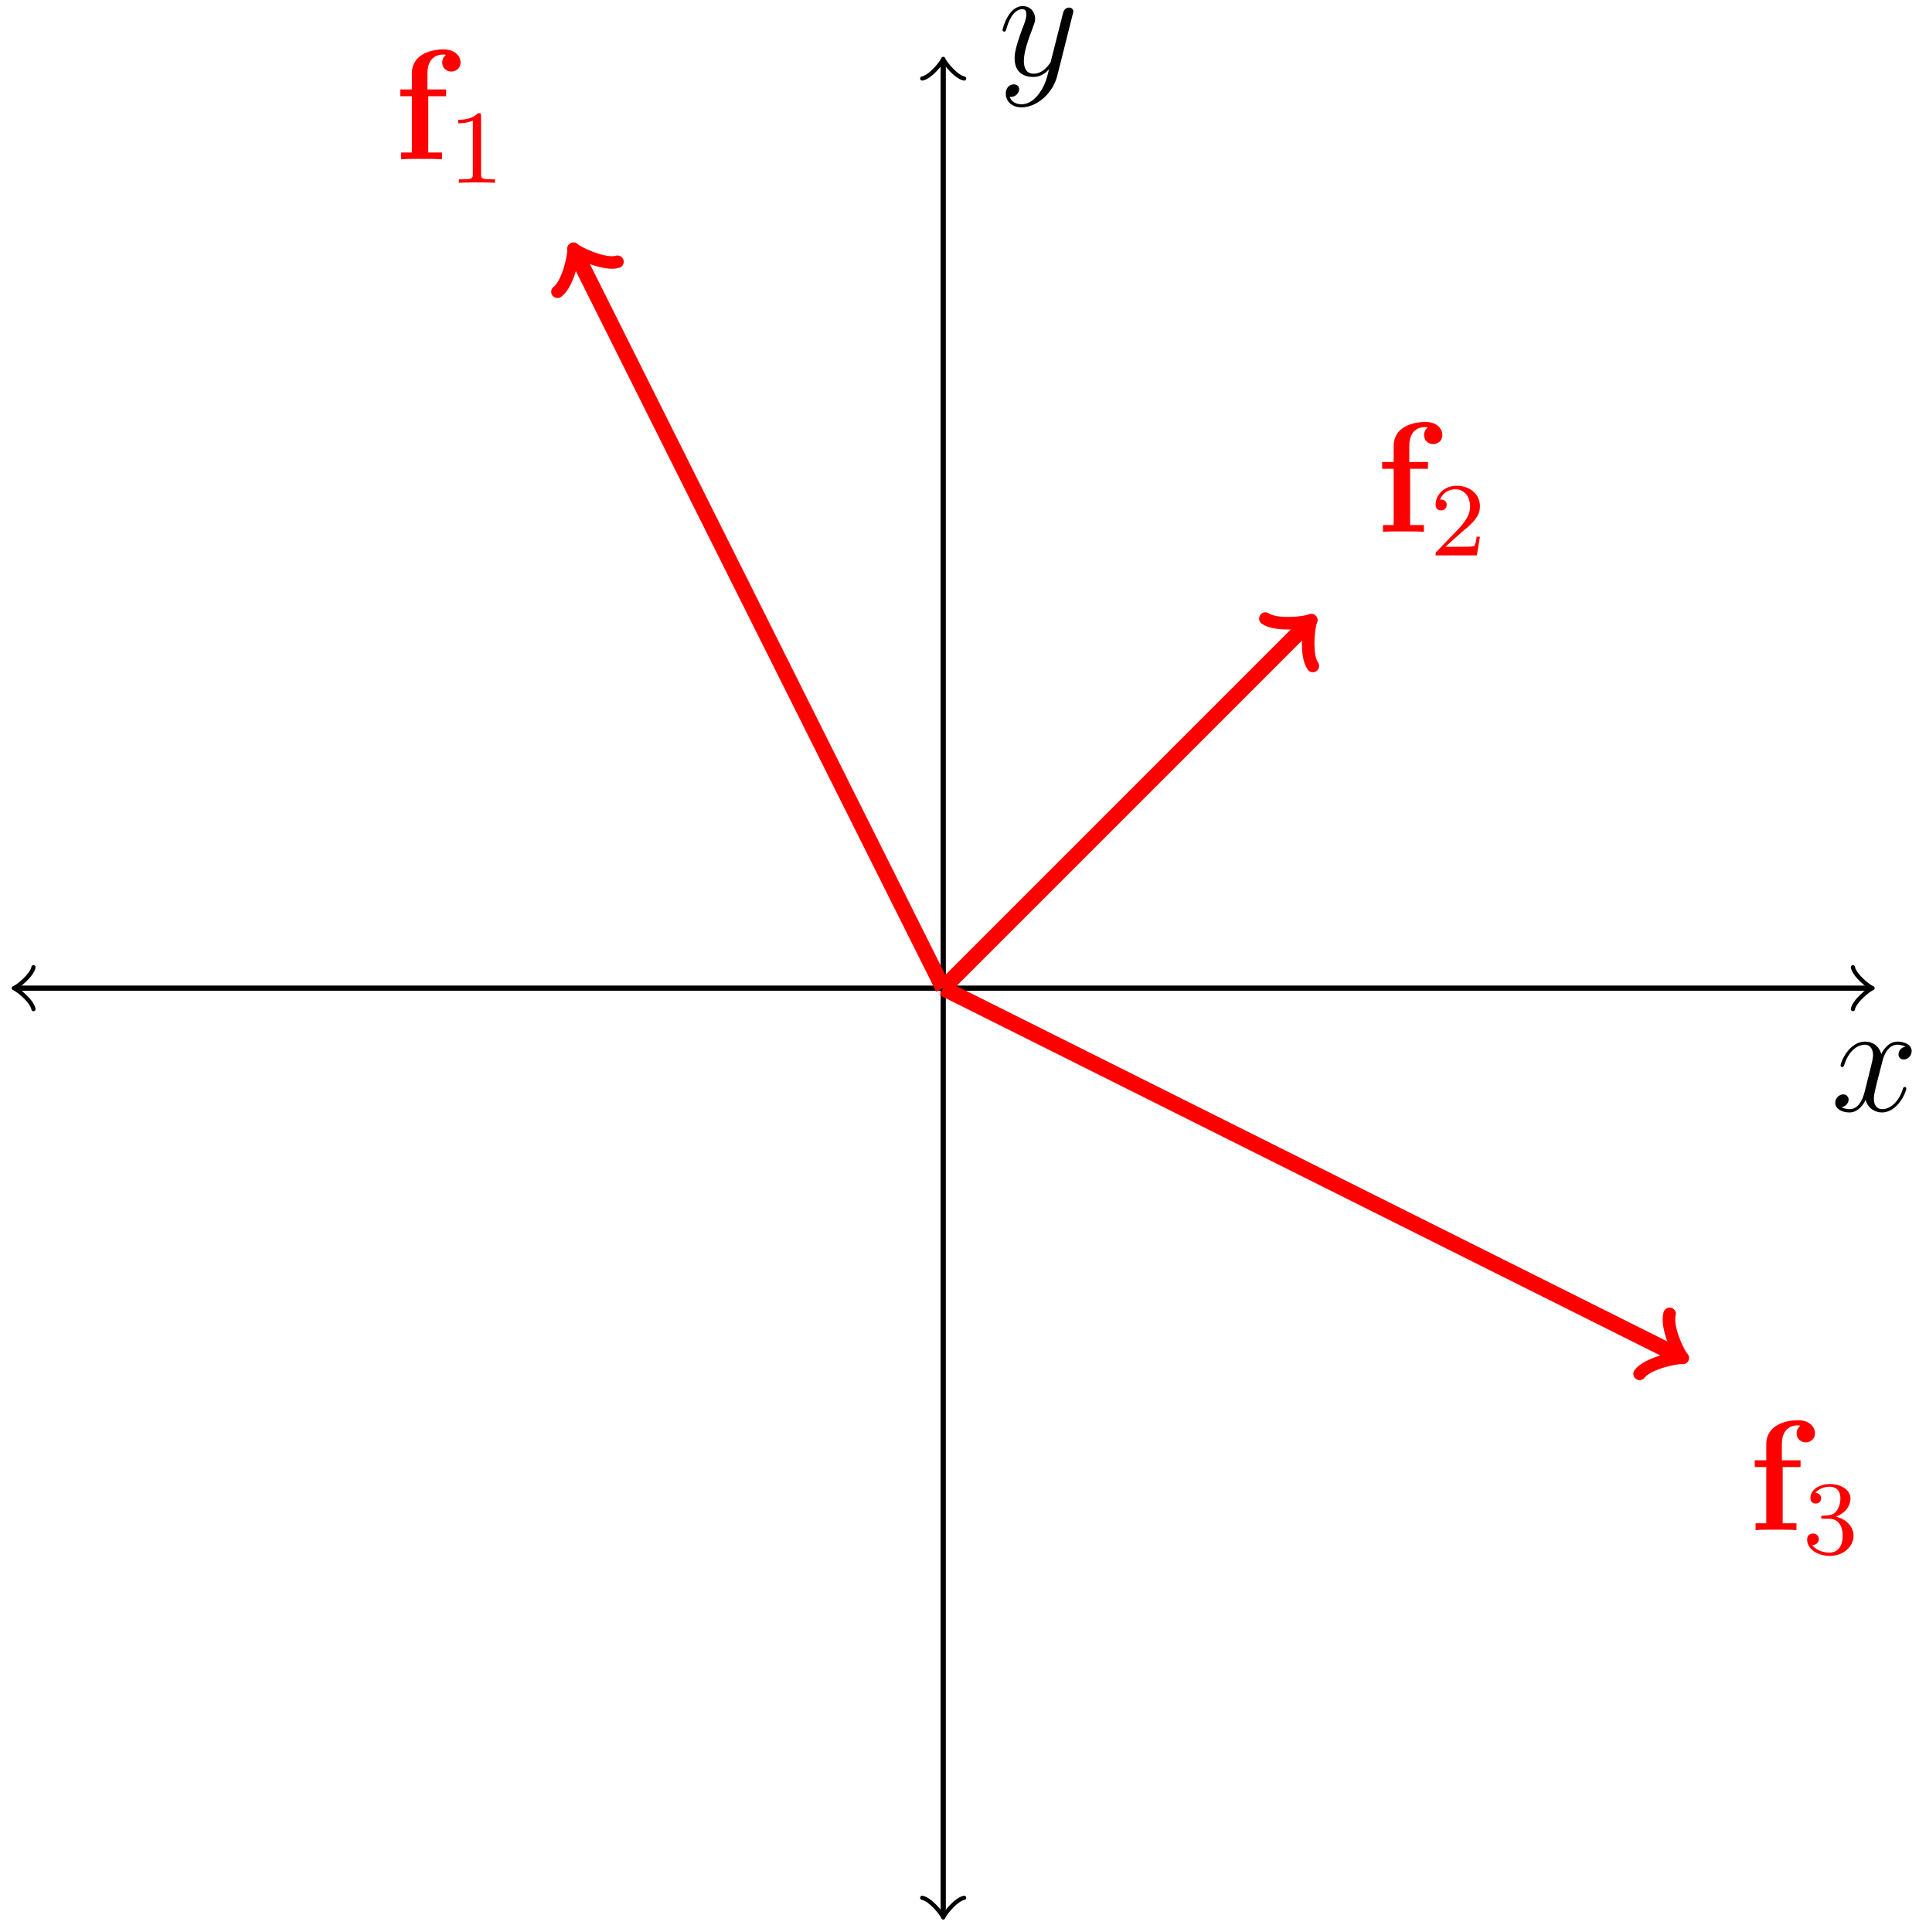
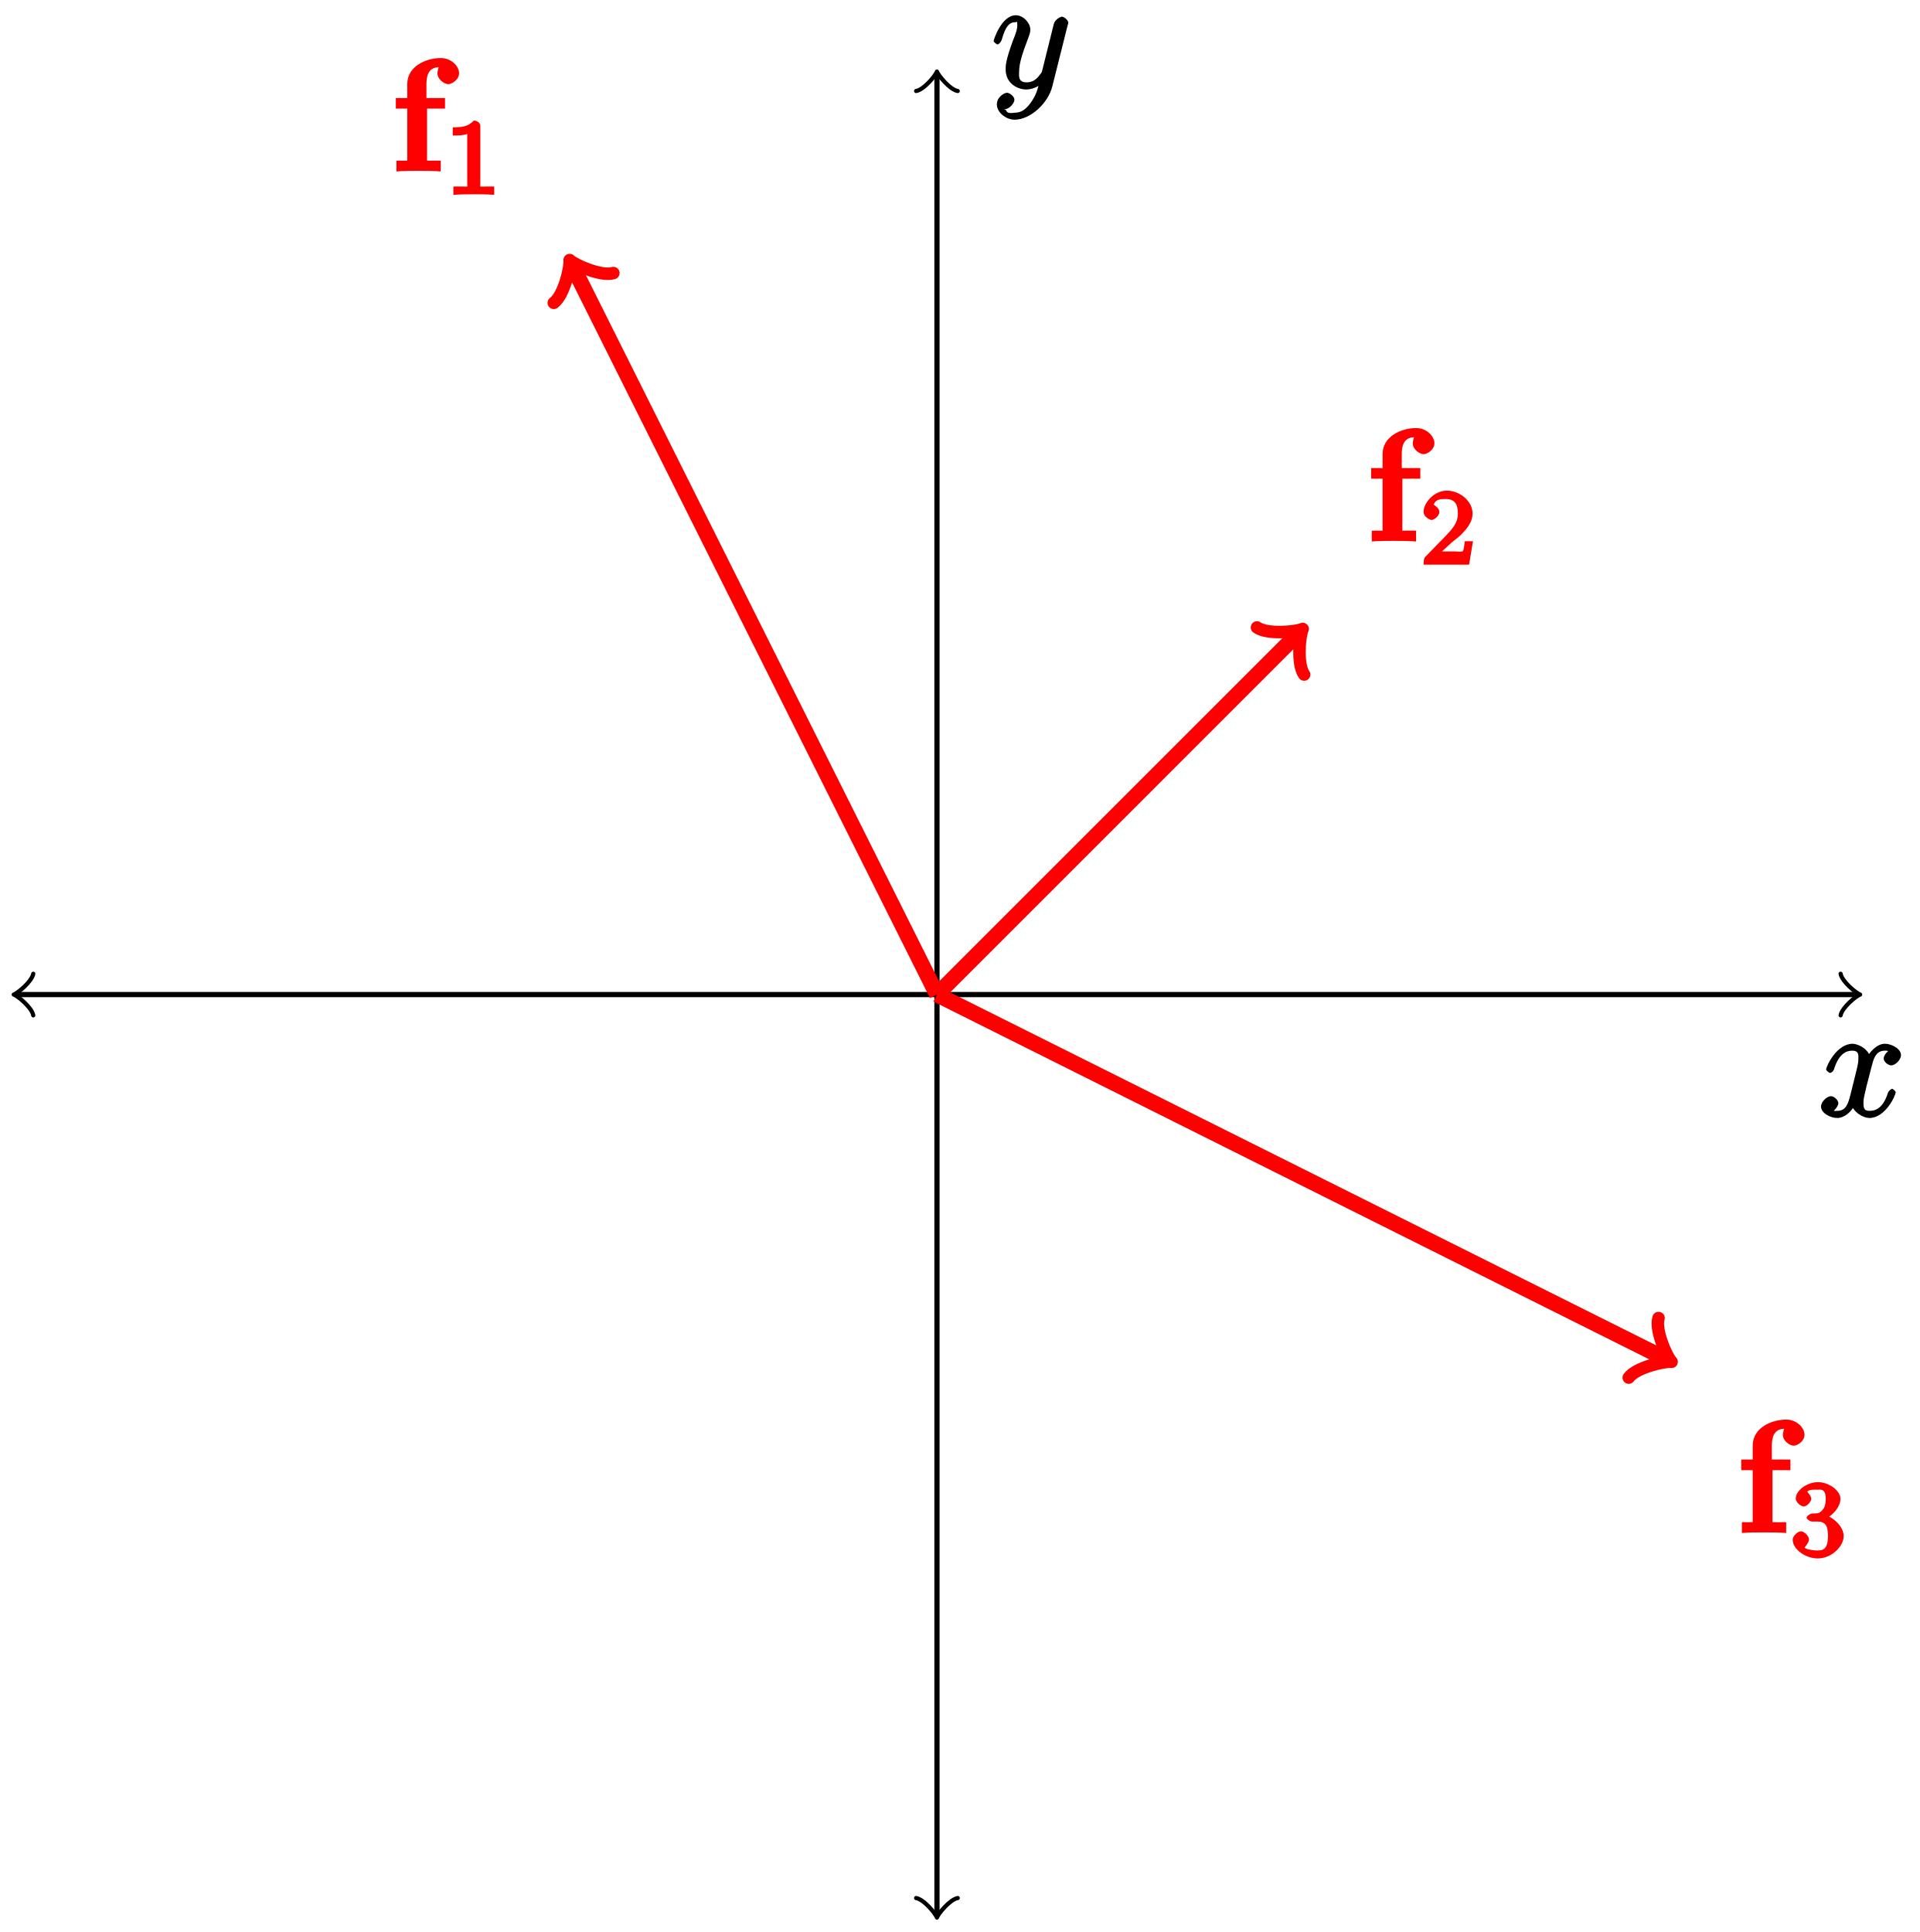
- <svg xmlns="http://www.w3.org/2000/svg" xmlns:xlink="http://www.w3.org/1999/xlink" width="146pt" height="147pt" viewBox="0 0 146 147" version="1.1">
+ <svg xmlns="http://www.w3.org/2000/svg" xmlns:xlink="http://www.w3.org/1999/xlink" width="147pt" height="148pt" viewBox="0 0 147 148" version="1.1">
  <defs>
    <g>
      <symbol overflow="visible" id="glyph0-0">
        <path style="stroke:none;" d="" />
      </symbol>
      <symbol overflow="visible" id="glyph0-1">
-         <path style="stroke:none;" d="M 5.672 -4.875 C 5.281 -4.812 5.141 -4.516 5.141 -4.297 C 5.141 -4 5.359 -3.906 5.531 -3.906 C 5.891 -3.906 6.141 -4.219 6.141 -4.547 C 6.141 -5.047 5.562 -5.266 5.062 -5.266 C 4.344 -5.266 3.938 -4.547 3.828 -4.328 C 3.547 -5.219 2.812 -5.266 2.594 -5.266 C 1.375 -5.266 0.734 -3.703 0.734 -3.438 C 0.734 -3.391 0.781 -3.328 0.859 -3.328 C 0.953 -3.328 0.984 -3.406 1 -3.453 C 1.406 -4.781 2.219 -5.031 2.562 -5.031 C 3.094 -5.031 3.203 -4.531 3.203 -4.25 C 3.203 -3.984 3.125 -3.703 2.984 -3.125 L 2.578 -1.5 C 2.406 -0.781 2.062 -0.125 1.422 -0.125 C 1.359 -0.125 1.062 -0.125 0.812 -0.281 C 1.25 -0.359 1.344 -0.719 1.344 -0.859 C 1.344 -1.094 1.156 -1.25 0.938 -1.25 C 0.641 -1.25 0.328 -0.984 0.328 -0.609 C 0.328 -0.109 0.891 0.125 1.406 0.125 C 1.984 0.125 2.391 -0.328 2.641 -0.828 C 2.828 -0.125 3.438 0.125 3.875 0.125 C 5.094 0.125 5.734 -1.453 5.734 -1.703 C 5.734 -1.766 5.688 -1.812 5.625 -1.812 C 5.516 -1.812 5.5 -1.75 5.469 -1.656 C 5.141 -0.609 4.453 -0.125 3.906 -0.125 C 3.484 -0.125 3.266 -0.438 3.266 -0.922 C 3.266 -1.188 3.312 -1.375 3.5 -2.156 L 3.922 -3.797 C 4.094 -4.5 4.5 -5.031 5.062 -5.031 C 5.078 -5.031 5.422 -5.031 5.672 -4.875 Z M 5.672 -4.875 " />
+         <path style="stroke:none;" d="M 5.672 -5.172 C 5.281 -5.109 4.969 -4.656 4.969 -4.438 C 4.969 -4.141 5.359 -3.906 5.531 -3.906 C 5.891 -3.906 6.297 -4.359 6.297 -4.688 C 6.297 -5.188 5.562 -5.562 5.062 -5.562 C 4.344 -5.562 3.766 -4.703 3.656 -4.469 L 3.984 -4.469 C 3.703 -5.359 2.812 -5.562 2.594 -5.562 C 1.375 -5.562 0.562 -3.844 0.562 -3.578 C 0.562 -3.531 0.781 -3.328 0.859 -3.328 C 0.953 -3.328 1.094 -3.438 1.156 -3.578 C 1.562 -4.922 2.219 -5.031 2.562 -5.031 C 3.094 -5.031 3.031 -4.672 3.031 -4.391 C 3.031 -4.125 2.969 -3.844 2.828 -3.281 L 2.422 -1.641 C 2.234 -0.922 2.062 -0.422 1.422 -0.422 C 1.359 -0.422 1.172 -0.375 0.922 -0.531 L 0.812 -0.281 C 1.25 -0.359 1.5 -0.859 1.5 -1 C 1.5 -1.25 1.156 -1.547 0.938 -1.547 C 0.641 -1.547 0.172 -1.141 0.172 -0.75 C 0.172 -0.25 0.891 0.125 1.406 0.125 C 1.984 0.125 2.5 -0.375 2.75 -0.859 L 2.469 -0.969 C 2.672 -0.266 3.438 0.125 3.875 0.125 C 5.094 0.125 5.891 -1.594 5.891 -1.859 C 5.891 -1.906 5.688 -2.109 5.625 -2.109 C 5.516 -2.109 5.328 -1.906 5.297 -1.812 C 4.969 -0.75 4.453 -0.422 3.906 -0.422 C 3.484 -0.422 3.422 -0.578 3.422 -1.062 C 3.422 -1.328 3.469 -1.516 3.656 -2.312 L 4.078 -3.938 C 4.25 -4.656 4.5 -5.031 5.062 -5.031 C 5.078 -5.031 5.297 -5.062 5.547 -4.906 Z M 5.672 -5.172 " />
      </symbol>
      <symbol overflow="visible" id="glyph0-2">
-         <path style="stroke:none;" d="M 3.141 1.344 C 2.828 1.797 2.359 2.203 1.766 2.203 C 1.625 2.203 1.047 2.172 0.875 1.625 C 0.906 1.641 0.969 1.641 0.984 1.641 C 1.344 1.641 1.594 1.328 1.594 1.047 C 1.594 0.781 1.359 0.688 1.188 0.688 C 0.984 0.688 0.578 0.828 0.578 1.406 C 0.578 2.016 1.094 2.438 1.766 2.438 C 2.969 2.438 4.172 1.344 4.5 0.016 L 5.672 -4.656 C 5.688 -4.703 5.719 -4.781 5.719 -4.859 C 5.719 -5.031 5.562 -5.156 5.391 -5.156 C 5.281 -5.156 5.031 -5.109 4.938 -4.75 L 4.047 -1.234 C 4 -1.016 4 -0.984 3.891 -0.859 C 3.656 -0.531 3.266 -0.125 2.688 -0.125 C 2.016 -0.125 1.953 -0.781 1.953 -1.094 C 1.953 -1.781 2.281 -2.703 2.609 -3.562 C 2.734 -3.906 2.812 -4.078 2.812 -4.312 C 2.812 -4.812 2.453 -5.266 1.859 -5.266 C 0.766 -5.266 0.328 -3.531 0.328 -3.438 C 0.328 -3.391 0.375 -3.328 0.453 -3.328 C 0.562 -3.328 0.578 -3.375 0.625 -3.547 C 0.906 -4.547 1.359 -5.031 1.828 -5.031 C 1.938 -5.031 2.141 -5.031 2.141 -4.641 C 2.141 -4.328 2.016 -3.984 1.828 -3.531 C 1.25 -1.953 1.25 -1.562 1.25 -1.281 C 1.25 -0.141 2.062 0.125 2.656 0.125 C 3 0.125 3.438 0.016 3.844 -0.438 L 3.859 -0.422 C 3.688 0.281 3.562 0.75 3.141 1.344 Z M 3.141 1.344 " />
+         <path style="stroke:none;" d="M 3.031 1.094 C 2.703 1.547 2.359 1.906 1.766 1.906 C 1.625 1.906 1.203 2.031 1.109 1.703 C 0.906 1.641 0.969 1.641 0.984 1.641 C 1.344 1.641 1.75 1.188 1.75 0.906 C 1.75 0.641 1.359 0.375 1.188 0.375 C 0.984 0.375 0.406 0.688 0.406 1.266 C 0.406 1.875 1.094 2.438 1.766 2.438 C 2.969 2.438 4.328 1.188 4.656 -0.125 L 5.828 -4.797 C 5.844 -4.859 5.875 -4.922 5.875 -5 C 5.875 -5.172 5.562 -5.453 5.391 -5.453 C 5.281 -5.453 4.859 -5.25 4.766 -4.891 L 3.891 -1.375 C 3.828 -1.156 3.875 -1.25 3.781 -1.109 C 3.531 -0.781 3.266 -0.422 2.688 -0.422 C 2.016 -0.422 2.109 -0.922 2.109 -1.25 C 2.109 -1.922 2.438 -2.844 2.766 -3.703 C 2.891 -4.047 2.969 -4.219 2.969 -4.453 C 2.969 -4.953 2.453 -5.562 1.859 -5.562 C 0.766 -5.562 0.156 -3.688 0.156 -3.578 C 0.156 -3.531 0.375 -3.328 0.453 -3.328 C 0.562 -3.328 0.734 -3.531 0.781 -3.688 C 1.062 -4.703 1.359 -5.031 1.828 -5.031 C 1.938 -5.031 1.969 -5.172 1.969 -4.781 C 1.969 -4.469 1.844 -4.125 1.656 -3.672 C 1.078 -2.109 1.078 -1.703 1.078 -1.422 C 1.078 -0.281 2.062 0.125 2.656 0.125 C 3 0.125 3.531 -0.031 3.844 -0.344 L 3.688 -0.516 C 3.516 0.141 3.438 0.5 3.031 1.094 Z M 3.031 1.094 " />
      </symbol>
      <symbol overflow="visible" id="glyph1-0">
        <path style="stroke:none;" d="" />
      </symbol>
      <symbol overflow="visible" id="glyph1-1">
-         <path style="stroke:none;" d="M 2.594 -4.797 L 3.953 -4.797 L 3.953 -5.312 L 2.531 -5.312 L 2.531 -6.531 C 2.531 -7.781 3.328 -7.969 3.719 -7.969 C 3.844 -7.969 3.875 -7.953 3.938 -7.938 C 3.766 -7.812 3.656 -7.609 3.656 -7.359 C 3.656 -6.891 4.047 -6.672 4.344 -6.672 C 4.609 -6.672 5.047 -6.844 5.047 -7.375 C 5.047 -7.859 4.609 -8.359 3.766 -8.359 C 2.672 -8.359 1.344 -7.906 1.344 -6.531 L 1.344 -5.312 L 0.469 -5.312 L 0.469 -4.797 L 1.344 -4.797 L 1.344 -0.516 L 0.531 -0.516 L 0.531 0 C 0.797 -0.031 1.703 -0.031 2.031 -0.031 C 2.375 -0.031 3.344 -0.031 3.641 0 L 3.641 -0.516 L 2.594 -0.516 Z M 2.594 -4.797 " />
+         <path style="stroke:none;" d="M 2.594 -4.797 L 4.094 -4.797 L 4.094 -5.609 L 2.672 -5.609 L 2.672 -6.688 C 2.672 -7.922 3.328 -7.969 3.719 -7.969 C 3.844 -7.969 3.875 -7.953 3.625 -8.031 C 3.656 -8.062 3.516 -7.75 3.516 -7.5 C 3.516 -7.031 4.047 -6.672 4.344 -6.672 C 4.609 -6.672 5.172 -7 5.172 -7.516 C 5.172 -8.016 4.609 -8.672 3.766 -8.672 C 2.672 -8.672 1.203 -8.062 1.203 -6.672 L 1.203 -5.609 L 0.328 -5.609 L 0.328 -4.797 L 1.203 -4.797 L 1.203 -0.812 L 0.375 -0.812 L 0.375 0.016 C 0.797 -0.031 1.703 -0.031 2.031 -0.031 C 2.375 -0.031 3.344 -0.031 3.766 0.016 L 3.766 -0.812 L 2.719 -0.812 L 2.719 -4.797 Z M 2.594 -4.797 " />
      </symbol>
      <symbol overflow="visible" id="glyph2-0">
        <path style="stroke:none;" d="" />
      </symbol>
      <symbol overflow="visible" id="glyph2-1">
-         <path style="stroke:none;" d="M 2.5 -5.078 C 2.5 -5.297 2.484 -5.297 2.266 -5.297 C 1.938 -4.984 1.516 -4.797 0.766 -4.797 L 0.766 -4.531 C 0.984 -4.531 1.406 -4.531 1.875 -4.734 L 1.875 -0.656 C 1.875 -0.359 1.844 -0.266 1.094 -0.266 L 0.812 -0.266 L 0.812 0 C 1.141 -0.031 1.828 -0.031 2.188 -0.031 C 2.547 -0.031 3.234 -0.031 3.562 0 L 3.562 -0.266 L 3.281 -0.266 C 2.531 -0.266 2.5 -0.359 2.5 -0.656 Z M 2.5 -5.078 " />
+         <path style="stroke:none;" d="M 2.688 -5.266 C 2.688 -5.469 2.484 -5.672 2.188 -5.672 C 1.812 -5.297 1.516 -5.156 0.578 -5.156 L 0.578 -4.531 C 0.984 -4.531 1.406 -4.531 1.688 -4.656 L 1.688 -0.844 C 1.688 -0.547 1.844 -0.625 1.094 -0.625 L 0.625 -0.625 L 0.625 0.016 C 1.141 -0.031 1.828 -0.031 2.188 -0.031 C 2.547 -0.031 3.234 -0.031 3.75 0.016 L 3.75 -0.625 L 3.281 -0.625 C 2.531 -0.625 2.688 -0.547 2.688 -0.844 Z M 2.688 -5.266 " />
      </symbol>
      <symbol overflow="visible" id="glyph2-2">
-         <path style="stroke:none;" d="M 2.25 -1.625 C 2.375 -1.75 2.703 -2.016 2.844 -2.125 C 3.328 -2.578 3.797 -3.016 3.797 -3.734 C 3.797 -4.688 3 -5.297 2.016 -5.297 C 1.047 -5.297 0.422 -4.578 0.422 -3.859 C 0.422 -3.469 0.734 -3.422 0.844 -3.422 C 1.016 -3.422 1.266 -3.531 1.266 -3.844 C 1.266 -4.25 0.859 -4.25 0.766 -4.25 C 1 -4.844 1.531 -5.031 1.922 -5.031 C 2.656 -5.031 3.047 -4.406 3.047 -3.734 C 3.047 -2.906 2.469 -2.297 1.516 -1.344 L 0.516 -0.297 C 0.422 -0.219 0.422 -0.203 0.422 0 L 3.562 0 L 3.797 -1.422 L 3.547 -1.422 C 3.531 -1.266 3.469 -0.875 3.375 -0.719 C 3.328 -0.656 2.719 -0.656 2.594 -0.656 L 1.172 -0.656 Z M 2.25 -1.625 " />
+         <path style="stroke:none;" d="M 2.375 -1.688 C 2.5 -1.797 2.844 -2.062 2.969 -2.172 C 3.453 -2.625 3.984 -3.203 3.984 -3.922 C 3.984 -4.875 3 -5.672 2.016 -5.672 C 1.047 -5.672 0.234 -4.75 0.234 -4.047 C 0.234 -3.656 0.734 -3.422 0.844 -3.422 C 1.016 -3.422 1.438 -3.719 1.438 -4.031 C 1.438 -4.438 0.859 -4.625 1.016 -4.625 C 1.172 -5.016 1.531 -5.031 1.922 -5.031 C 2.656 -5.031 2.859 -4.594 2.859 -3.922 C 2.859 -3.094 2.328 -2.609 1.391 -1.656 L 0.375 -0.609 C 0.281 -0.531 0.234 -0.375 0.234 0 L 3.719 0 L 4.016 -1.797 L 3.391 -1.797 C 3.344 -1.453 3.328 -1.172 3.234 -1.031 C 3.188 -0.969 2.719 -1.016 2.594 -1.016 L 1.172 -1.016 L 1.297 -0.703 Z M 2.375 -1.688 " />
      </symbol>
      <symbol overflow="visible" id="glyph2-3">
-         <path style="stroke:none;" d="M 2.016 -2.656 C 2.641 -2.656 3.047 -2.203 3.047 -1.359 C 3.047 -0.359 2.484 -0.078 2.062 -0.078 C 1.625 -0.078 1.016 -0.234 0.734 -0.656 C 1.031 -0.656 1.234 -0.844 1.234 -1.094 C 1.234 -1.359 1.047 -1.531 0.781 -1.531 C 0.578 -1.531 0.344 -1.406 0.344 -1.078 C 0.344 -0.328 1.156 0.172 2.078 0.172 C 3.125 0.172 3.875 -0.562 3.875 -1.359 C 3.875 -2.031 3.344 -2.625 2.531 -2.812 C 3.156 -3.031 3.641 -3.562 3.641 -4.203 C 3.641 -4.844 2.922 -5.297 2.094 -5.297 C 1.234 -5.297 0.594 -4.844 0.594 -4.234 C 0.594 -3.938 0.781 -3.812 1 -3.812 C 1.25 -3.812 1.406 -3.984 1.406 -4.219 C 1.406 -4.516 1.141 -4.625 0.969 -4.625 C 1.312 -5.062 1.922 -5.094 2.062 -5.094 C 2.266 -5.094 2.875 -5.031 2.875 -4.203 C 2.875 -3.656 2.641 -3.312 2.531 -3.188 C 2.297 -2.938 2.109 -2.922 1.625 -2.891 C 1.469 -2.891 1.406 -2.875 1.406 -2.766 C 1.406 -2.656 1.484 -2.656 1.625 -2.656 Z M 2.016 -2.656 " />
+         <path style="stroke:none;" d="M 2.016 -2.656 C 2.641 -2.656 2.859 -2.375 2.859 -1.547 C 2.859 -0.547 2.484 -0.438 2.062 -0.438 C 1.625 -0.438 1.141 -0.547 1.078 -0.656 C 1.031 -0.656 1.406 -1.016 1.406 -1.281 C 1.406 -1.531 1.047 -1.906 0.781 -1.906 C 0.578 -1.906 0.156 -1.578 0.156 -1.266 C 0.156 -0.516 1.156 0.172 2.078 0.172 C 3.125 0.172 4.062 -0.75 4.062 -1.547 C 4.062 -2.203 3.344 -3 2.531 -3.172 L 2.531 -2.812 C 3.156 -3.031 3.812 -3.75 3.812 -4.391 C 3.812 -5.031 2.922 -5.672 2.094 -5.672 C 1.234 -5.672 0.391 -5.016 0.391 -4.422 C 0.391 -4.125 0.781 -3.812 1 -3.812 C 1.25 -3.812 1.578 -4.172 1.578 -4.406 C 1.578 -4.688 1.141 -4.984 1.328 -4.984 C 1.438 -5.125 1.922 -5.094 2.062 -5.094 C 2.266 -5.094 2.688 -5.219 2.688 -4.391 C 2.688 -3.828 2.516 -3.625 2.406 -3.5 C 2.156 -3.25 2.109 -3.297 1.625 -3.266 C 1.469 -3.25 1.219 -3.062 1.219 -2.953 C 1.219 -2.844 1.484 -2.656 1.625 -2.656 Z M 2.016 -2.656 " />
      </symbol>
    </g>
  </defs>
  <g id="surface1">
-     <path style="fill:none;stroke-width:0.399;stroke-linecap:butt;stroke-linejoin:miter;stroke:rgb(0%,0%,0%);stroke-opacity:1;stroke-miterlimit:10;" d="M -70.408 -0.001 L 70.408 -0.001 " transform="matrix(1,0,0,-1,71.76,75.187)" />
-     <path style="fill:none;stroke-width:0.319;stroke-linecap:round;stroke-linejoin:round;stroke:rgb(0%,0%,0%);stroke-opacity:1;stroke-miterlimit:10;" d="M -1.196 1.594 C -1.094 0.997 -0 0.098 0.3 0.001 C -0 -0.101 -1.094 -0.996 -1.196 -1.593 " transform="matrix(-1,0,0,1,1.35126,75.187)" />
-     <path style="fill:none;stroke-width:0.319;stroke-linecap:round;stroke-linejoin:round;stroke:rgb(0%,0%,0%);stroke-opacity:1;stroke-miterlimit:10;" d="M -1.196 1.593 C -1.095 0.996 -0.001 0.101 0.3 -0.001 C -0.001 -0.098 -1.095 -0.997 -1.196 -1.594 " transform="matrix(1,0,0,-1,142.1687,75.187)" />
+     <path style="fill:none;stroke-width:0.399;stroke-linecap:butt;stroke-linejoin:miter;stroke:rgb(0%,0%,0%);stroke-opacity:1;stroke-miterlimit:10;" d="M -70.408 -0.001 L 70.408 -0.001 " transform="matrix(1,0,0,-1,71.76,76.187)" />
+     <path style="fill:none;stroke-width:0.319;stroke-linecap:round;stroke-linejoin:round;stroke:rgb(0%,0%,0%);stroke-opacity:1;stroke-miterlimit:10;" d="M -1.196 1.594 C -1.094 0.997 -0 0.098 0.3 0.001 C -0 -0.101 -1.094 -0.996 -1.196 -1.593 " transform="matrix(-1,0,0,1,1.35126,76.187)" />
+     <path style="fill:none;stroke-width:0.319;stroke-linecap:round;stroke-linejoin:round;stroke:rgb(0%,0%,0%);stroke-opacity:1;stroke-miterlimit:10;" d="M -1.196 1.593 C -1.095 0.996 -0.001 0.101 0.3 -0.001 C -0.001 -0.098 -1.095 -0.997 -1.196 -1.594 " transform="matrix(1,0,0,-1,142.1687,76.187)" />
    <g style="fill:rgb(0%,0%,0%);fill-opacity:1;">
-       <use xlink:href="#glyph0-1" x="139.301" y="84.518" />
+       <use xlink:href="#glyph0-1" x="139.301" y="85.518" />
    </g>
-     <path style="fill:none;stroke-width:0.399;stroke-linecap:butt;stroke-linejoin:miter;stroke:rgb(0%,0%,0%);stroke-opacity:1;stroke-miterlimit:10;" d="M 0.002 -70.411 L 0.002 70.41 " transform="matrix(1,0,0,-1,71.76,75.187)" />
-     <path style="fill:none;stroke-width:0.319;stroke-linecap:round;stroke-linejoin:round;stroke:rgb(0%,0%,0%);stroke-opacity:1;stroke-miterlimit:10;" d="M -1.197 1.595 C -1.096 0.998 0.002 0.099 0.299 0.002 C 0.002 -0.1 -1.096 -0.994 -1.197 -1.596 " transform="matrix(0,1,1,0,71.76,145.5957)" />
-     <path style="fill:none;stroke-width:0.319;stroke-linecap:round;stroke-linejoin:round;stroke:rgb(0%,0%,0%);stroke-opacity:1;stroke-miterlimit:10;" d="M -1.194 1.596 C -1.097 0.994 0.001 0.1 0.298 -0.002 C 0.001 -0.099 -1.097 -0.998 -1.194 -1.595 " transform="matrix(0,-1,-1,0,71.76,4.77826)" />
+     <path style="fill:none;stroke-width:0.399;stroke-linecap:butt;stroke-linejoin:miter;stroke:rgb(0%,0%,0%);stroke-opacity:1;stroke-miterlimit:10;" d="M 0.002 -70.411 L 0.002 70.41 " transform="matrix(1,0,0,-1,71.76,76.187)" />
+     <path style="fill:none;stroke-width:0.319;stroke-linecap:round;stroke-linejoin:round;stroke:rgb(0%,0%,0%);stroke-opacity:1;stroke-miterlimit:10;" d="M -1.197 1.595 C -1.096 0.998 0.002 0.099 0.299 0.002 C 0.002 -0.1 -1.096 -0.994 -1.197 -1.596 " transform="matrix(0,1,1,0,71.76,146.5957)" />
+     <path style="fill:none;stroke-width:0.319;stroke-linecap:round;stroke-linejoin:round;stroke:rgb(0%,0%,0%);stroke-opacity:1;stroke-miterlimit:10;" d="M -1.194 1.596 C -1.097 0.994 0.001 0.1 0.298 -0.002 C 0.001 -0.099 -1.097 -0.998 -1.194 -1.595 " transform="matrix(0,-1,-1,0,71.76,5.77826)" />
    <g style="fill:rgb(0%,0%,0%);fill-opacity:1;">
-       <use xlink:href="#glyph0-2" x="75.944" y="5.731" />
+       <use xlink:href="#glyph0-2" x="75.944" y="6.731" />
    </g>
-     <path style="fill:none;stroke-width:1.196;stroke-linecap:butt;stroke-linejoin:miter;stroke:rgb(100%,0%,0%);stroke-opacity:1;stroke-miterlimit:10;" d="M 0.002 -0.001 L -27.92 55.839 " transform="matrix(1,0,0,-1,71.76,75.187)" />
-     <path style="fill:none;stroke-width:0.956;stroke-linecap:round;stroke-linejoin:round;stroke:rgb(100%,0%,0%);stroke-opacity:1;stroke-miterlimit:10;" d="M -1.911 2.551 C -1.752 1.594 -0.002 0.159 0.477 -0.001 C -0 -0.16 -1.752 -1.595 -1.911 -2.55 " transform="matrix(-0.4472,-0.89442,-0.89442,0.4472,43.8409,19.34883)" />
+     <path style="fill:none;stroke-width:1.196;stroke-linecap:butt;stroke-linejoin:miter;stroke:rgb(100%,0%,0%);stroke-opacity:1;stroke-miterlimit:10;" d="M 0.002 -0.001 L -27.92 55.839 " transform="matrix(1,0,0,-1,71.76,76.187)" />
+     <path style="fill:none;stroke-width:0.956;stroke-linecap:round;stroke-linejoin:round;stroke:rgb(100%,0%,0%);stroke-opacity:1;stroke-miterlimit:10;" d="M -1.911 2.551 C -1.752 1.594 -0.002 0.159 0.477 -0.001 C -0 -0.16 -1.752 -1.595 -1.911 -2.55 " transform="matrix(-0.4472,-0.89442,-0.89442,0.4472,43.8409,20.34883)" />
    <g style="fill:rgb(100%,0%,0%);fill-opacity:1;">
-       <use xlink:href="#glyph1-1" x="29.989" y="12.118" />
+       <use xlink:href="#glyph1-1" x="29.989" y="13.118" />
    </g>
    <g style="fill:rgb(100%,0%,0%);fill-opacity:1;">
-       <use xlink:href="#glyph2-1" x="34.099" y="13.911" />
+       <use xlink:href="#glyph2-1" x="34.099" y="14.911" />
    </g>
-     <path style="fill:none;stroke-width:1.196;stroke-linecap:butt;stroke-linejoin:miter;stroke:rgb(100%,0%,0%);stroke-opacity:1;stroke-miterlimit:10;" d="M 0.002 -0.001 L 27.67 27.671 " transform="matrix(1,0,0,-1,71.76,75.187)" />
-     <path style="fill:none;stroke-width:0.956;stroke-linecap:round;stroke-linejoin:round;stroke:rgb(100%,0%,0%);stroke-opacity:1;stroke-miterlimit:10;" d="M -1.914 2.551 C -1.754 1.595 0 0.161 0.478 -0.002 C 0 -0.159 -1.754 -1.593 -1.911 -2.551 " transform="matrix(0.70712,-0.7071,-0.7071,-0.70712,99.4305,47.51648)" />
+     <path style="fill:none;stroke-width:1.196;stroke-linecap:butt;stroke-linejoin:miter;stroke:rgb(100%,0%,0%);stroke-opacity:1;stroke-miterlimit:10;" d="M 0.002 -0.001 L 27.67 27.671 " transform="matrix(1,0,0,-1,71.76,76.187)" />
+     <path style="fill:none;stroke-width:0.956;stroke-linecap:round;stroke-linejoin:round;stroke:rgb(100%,0%,0%);stroke-opacity:1;stroke-miterlimit:10;" d="M -1.914 2.551 C -1.754 1.595 0 0.161 0.478 -0.002 C 0 -0.159 -1.754 -1.593 -1.911 -2.551 " transform="matrix(0.70712,-0.7071,-0.7071,-0.70712,99.4305,48.51648)" />
    <g style="fill:rgb(100%,0%,0%);fill-opacity:1;">
-       <use xlink:href="#glyph1-1" x="104.689" y="40.464" />
+       <use xlink:href="#glyph1-1" x="104.689" y="41.464" />
    </g>
    <g style="fill:rgb(100%,0%,0%);fill-opacity:1;">
-       <use xlink:href="#glyph2-2" x="108.799" y="42.257" />
+       <use xlink:href="#glyph2-2" x="108.799" y="43.257" />
    </g>
-     <path style="fill:none;stroke-width:1.196;stroke-linecap:butt;stroke-linejoin:miter;stroke:rgb(100%,0%,0%);stroke-opacity:1;stroke-miterlimit:10;" d="M 0.002 -0.001 L 55.838 -27.918 " transform="matrix(1,0,0,-1,71.76,75.187)" />
-     <path style="fill:none;stroke-width:0.956;stroke-linecap:round;stroke-linejoin:round;stroke:rgb(100%,0%,0%);stroke-opacity:1;stroke-miterlimit:10;" d="M -1.914 2.551 C -1.755 1.595 -0.001 0.158 0.48 0 C 0.001 -0.16 -1.755 -1.593 -1.914 -2.55 " transform="matrix(0.89442,0.4472,0.4472,-0.89442,127.5982,103.1061)" />
+     <path style="fill:none;stroke-width:1.196;stroke-linecap:butt;stroke-linejoin:miter;stroke:rgb(100%,0%,0%);stroke-opacity:1;stroke-miterlimit:10;" d="M 0.002 -0.001 L 55.838 -27.918 " transform="matrix(1,0,0,-1,71.76,76.187)" />
+     <path style="fill:none;stroke-width:0.956;stroke-linecap:round;stroke-linejoin:round;stroke:rgb(100%,0%,0%);stroke-opacity:1;stroke-miterlimit:10;" d="M -1.914 2.551 C -1.755 1.595 -0.001 0.158 0.48 0 C 0.001 -0.16 -1.755 -1.593 -1.914 -2.55 " transform="matrix(0.89442,0.4472,0.4472,-0.89442,127.5982,104.1061)" />
    <g style="fill:rgb(100%,0%,0%);fill-opacity:1;">
-       <use xlink:href="#glyph1-1" x="133.036" y="116.419" />
+       <use xlink:href="#glyph1-1" x="133.036" y="117.419" />
    </g>
    <g style="fill:rgb(100%,0%,0%);fill-opacity:1;">
-       <use xlink:href="#glyph2-3" x="137.146" y="118.212" />
+       <use xlink:href="#glyph2-3" x="137.146" y="119.212" />
    </g>
  </g>
</svg>
